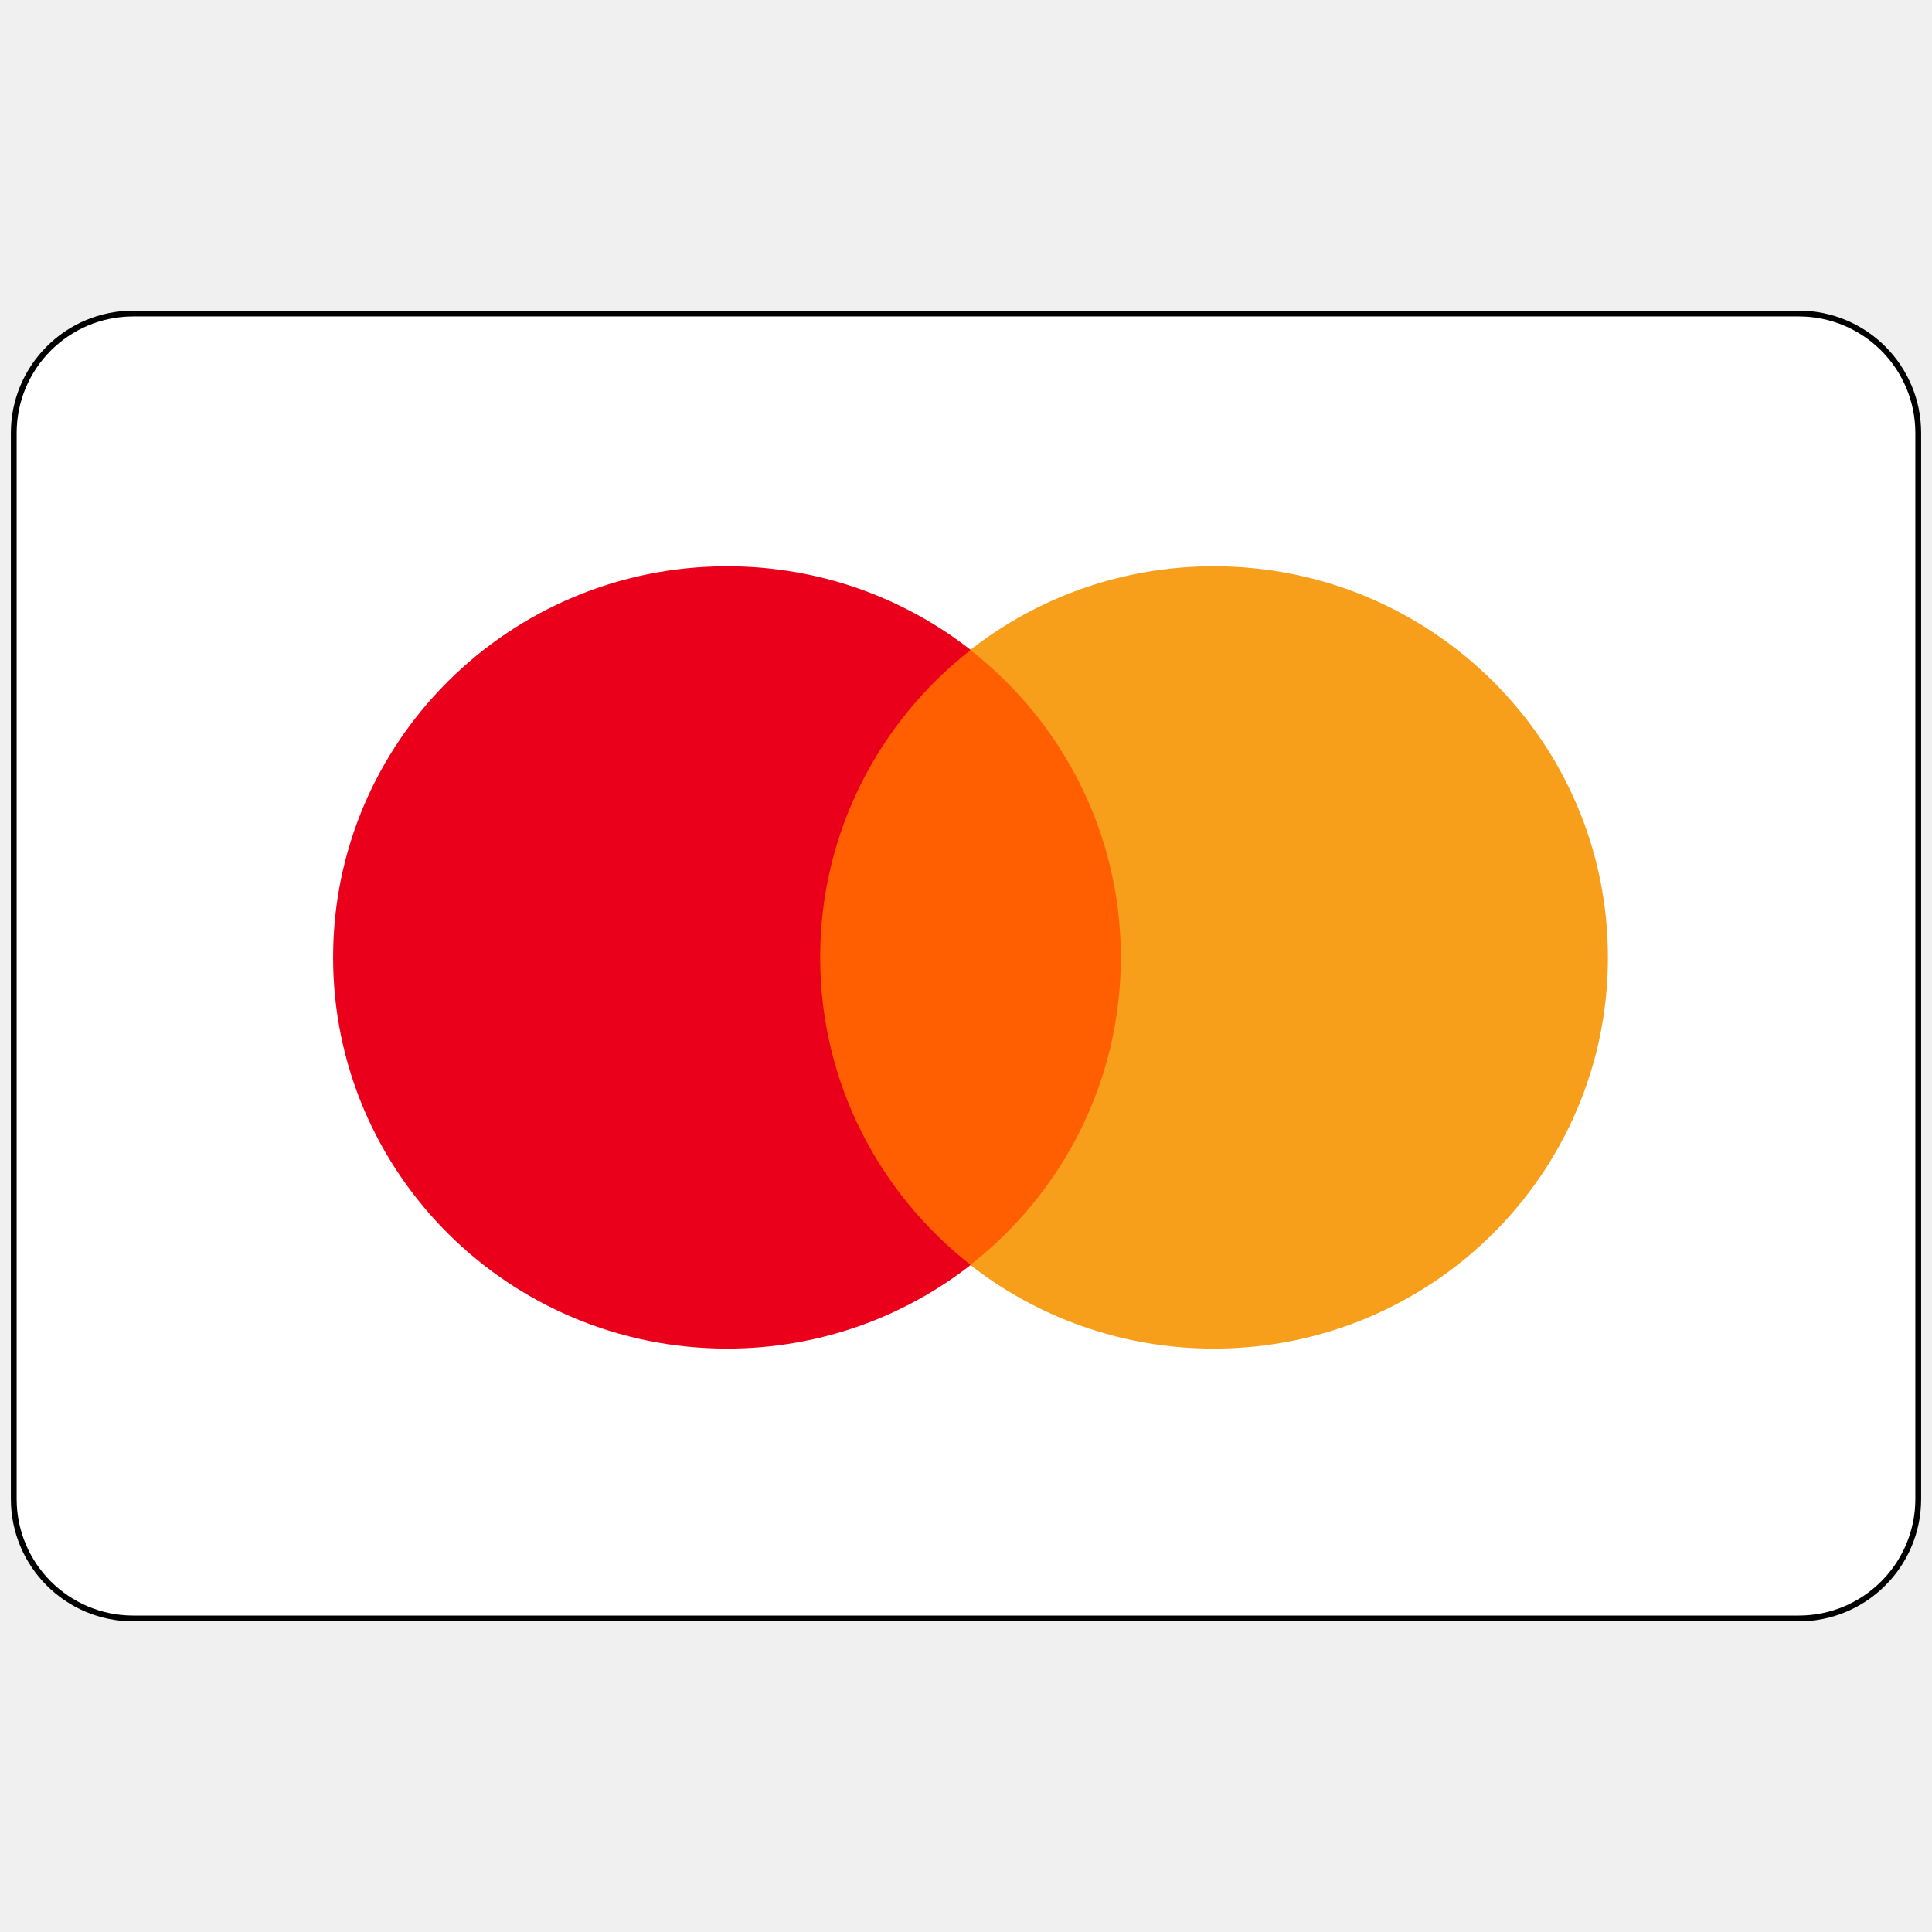
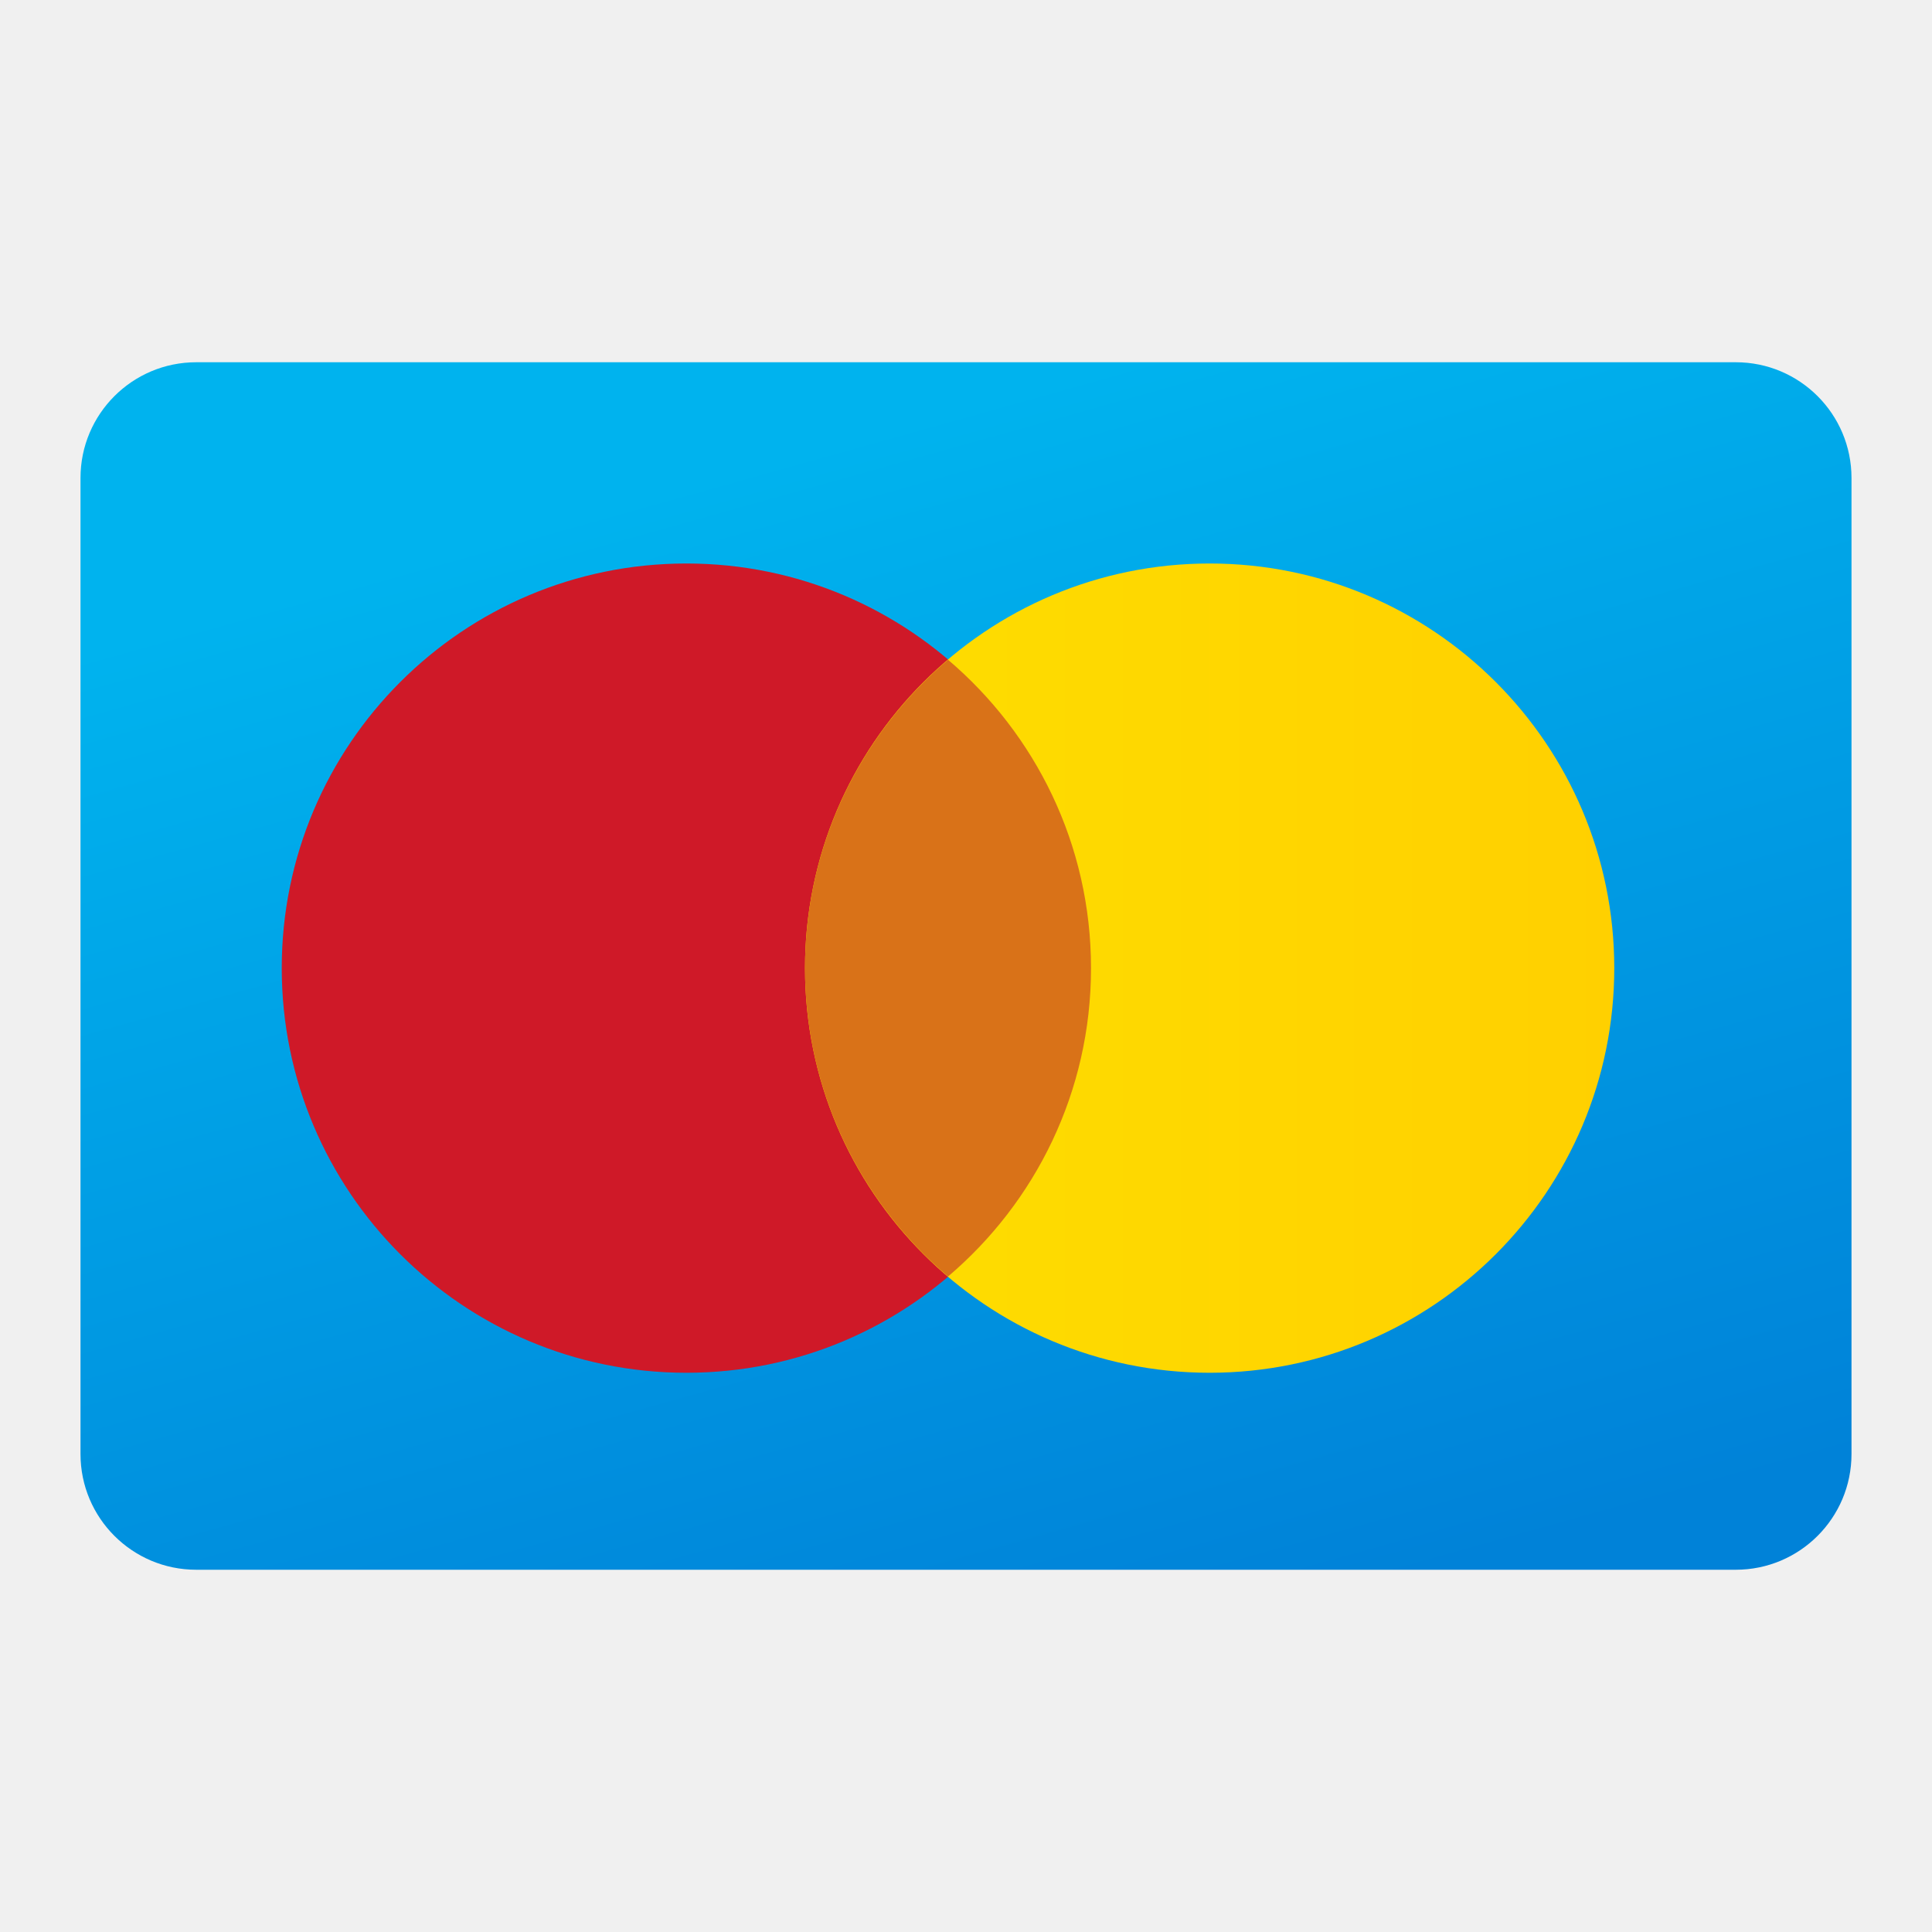
- <svg xmlns="http://www.w3.org/2000/svg" width="156px" height="156px" viewBox="0 -9 58 58" fill="none" stroke="#000000" stroke-width="0.001">
-   <g id="SVGRepo_bgCarrier" stroke-width="0" />
-   <g id="SVGRepo_tracerCarrier" stroke-linecap="round" stroke-linejoin="round" stroke="#CCCCCC" stroke-width="0.348">
-     <rect x="0.5" y="0.5" width="57" height="39" rx="3.5" fill="white" stroke="#000000" />
-     <path d="M34.31 28.977H23.959V10.512H34.31V28.977Z" fill="#FF5F00" />
-     <path d="M24.622 19.743C24.622 15.997 26.389 12.661 29.141 10.511C27.128 8.938 24.589 8 21.829 8C15.296 8 10 13.257 10 19.743C10 26.228 15.296 31.486 21.829 31.486C24.589 31.486 27.128 30.547 29.141 28.975C26.389 26.825 24.622 23.488 24.622 19.743" fill="#EB001B" />
-     <path d="M48.271 19.743C48.271 26.228 42.974 31.486 36.441 31.486C33.681 31.486 31.142 30.547 29.129 28.975C31.881 26.825 33.648 23.488 33.648 19.743C33.648 15.997 31.881 12.661 29.129 10.511C31.142 8.938 33.681 8 36.441 8C42.974 8 48.271 13.257 48.271 19.743" fill="#F79E1B" />
-   </g>
-   <g id="SVGRepo_iconCarrier">
-     <rect x="0.5" y="0.5" width="57" height="39" rx="3.5" fill="white" stroke="#000000" />
-     <path d="M34.31 28.977H23.959V10.512H34.31V28.977Z" fill="#FF5F00" />
-     <path d="M24.622 19.743C24.622 15.997 26.389 12.661 29.141 10.511C27.128 8.938 24.589 8 21.829 8C15.296 8 10 13.257 10 19.743C10 26.228 15.296 31.486 21.829 31.486C24.589 31.486 27.128 30.547 29.141 28.975C26.389 26.825 24.622 23.488 24.622 19.743" fill="#EB001B" />
-     <path d="M48.271 19.743C48.271 26.228 42.974 31.486 36.441 31.486C33.681 31.486 31.142 30.547 29.129 28.975C31.881 26.825 33.648 23.488 33.648 19.743C33.648 15.997 31.881 12.661 29.129 10.511C31.142 8.938 33.681 8 36.441 8C42.974 8 48.271 13.257 48.271 19.743" fill="#F79E1B" />
-   </g>
+ <svg xmlns="http://www.w3.org/2000/svg" version="1.1" id="Layer_1" x="0px" y="0px" viewBox="0 0 48 48" style="enable-background:new 0 0 48 48;" xml:space="preserve">
+   <linearGradient id="SVGID_1_" gradientUnits="userSpaceOnUse" x1="20.375" y1="1365.061" x2="28.748" y2="1394.946" gradientTransform="matrix(1 0 0 1 0 -1354)">
+     <stop offset="0" style="stop-color:#00B3EE" />
+     <stop offset="1" style="stop-color:#0082D8" />
+   </linearGradient>
+   <path style="fill:url(#SVGID_1_);" d="M43.125,9H4.875C3.287,9,2,10.287,2,11.875v24.25C2,37.713,3.287,39,4.875,39h38.25  C44.713,39,46,37.713,46,36.125v-24.25C46,10.287,44.713,9,43.125,9z" />
+   <circle style="fill:#CF1928;" cx="17.053" cy="24.053" r="10.053" />
+   <linearGradient id="SVGID_2_" gradientUnits="userSpaceOnUse" x1="20" y1="24.053" x2="40.107" y2="24.053">
+     <stop offset="0" style="stop-color:#FEDE00" />
+     <stop offset="1" style="stop-color:#FFD000" />
+   </linearGradient>
+   <circle style="fill:url(#SVGID_2_);" cx="30.053" cy="24.053" r="10.053" />
+   <path style="fill:#D97218;" d="M20,24.053c0,3.072,1.382,5.818,3.553,7.662c2.172-1.844,3.553-4.59,3.553-7.662  s-1.382-5.818-3.553-7.662C21.382,18.235,20,20.981,20,24.053z" />
</svg>
